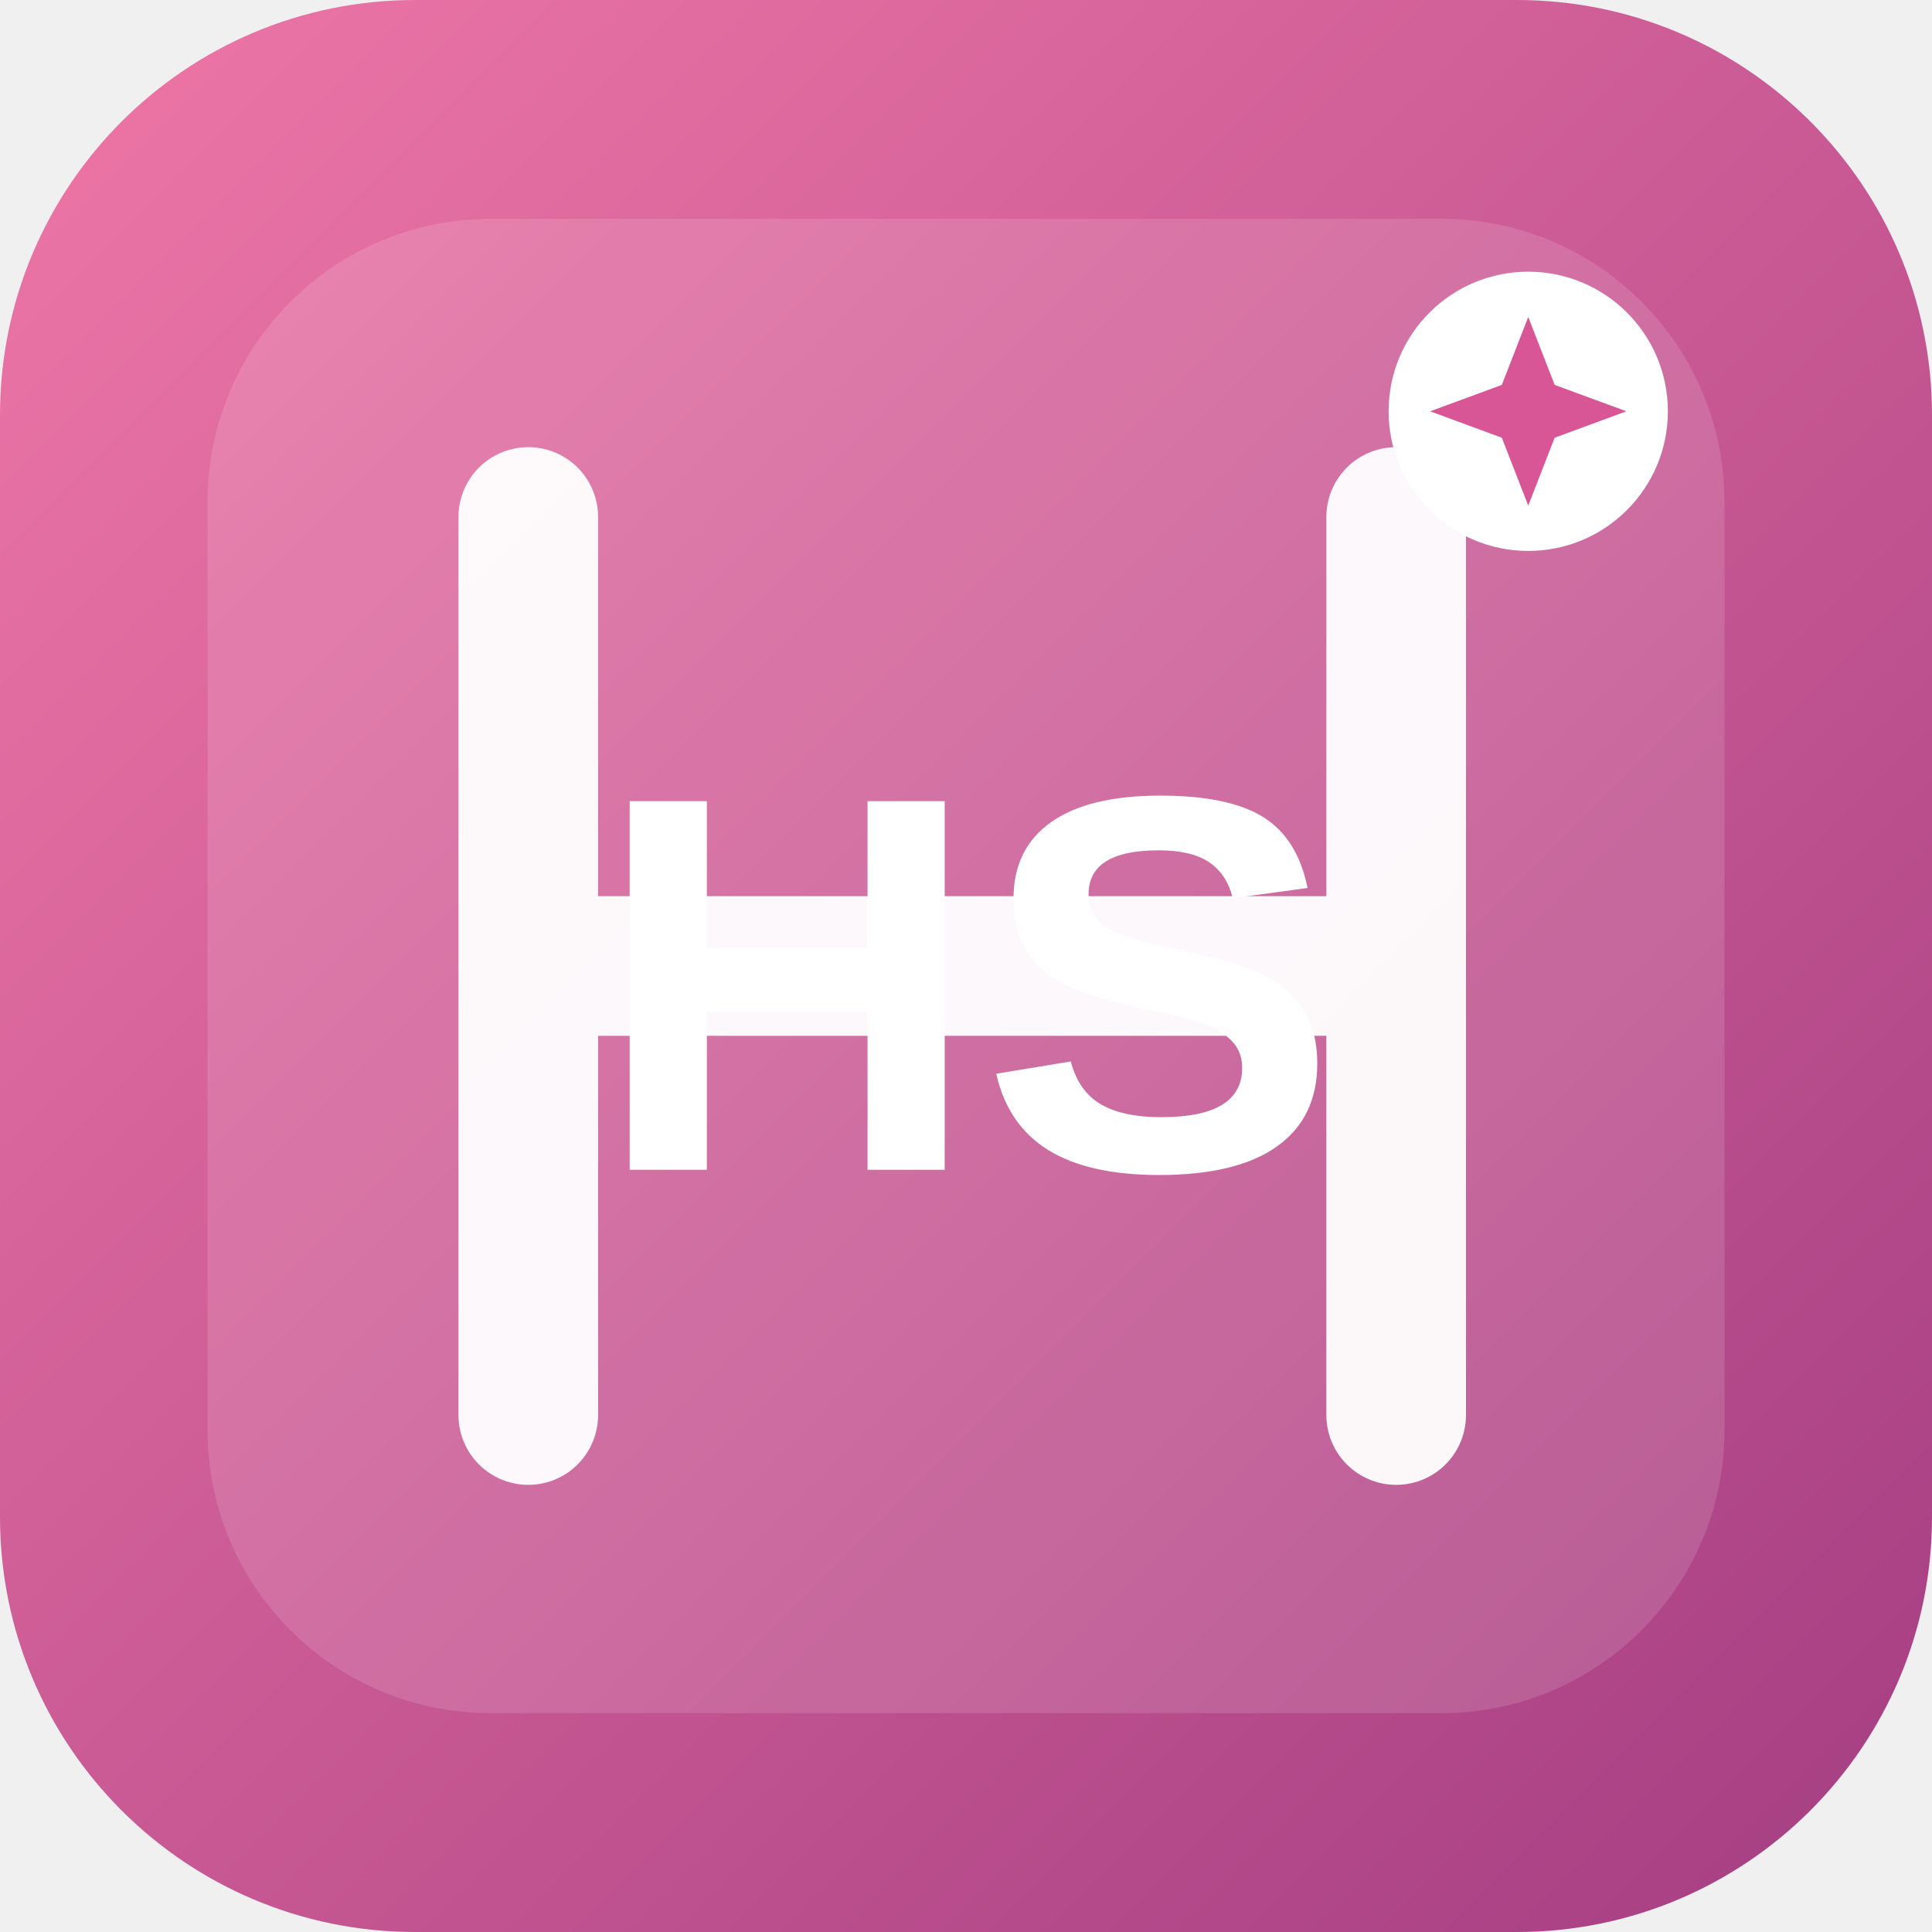
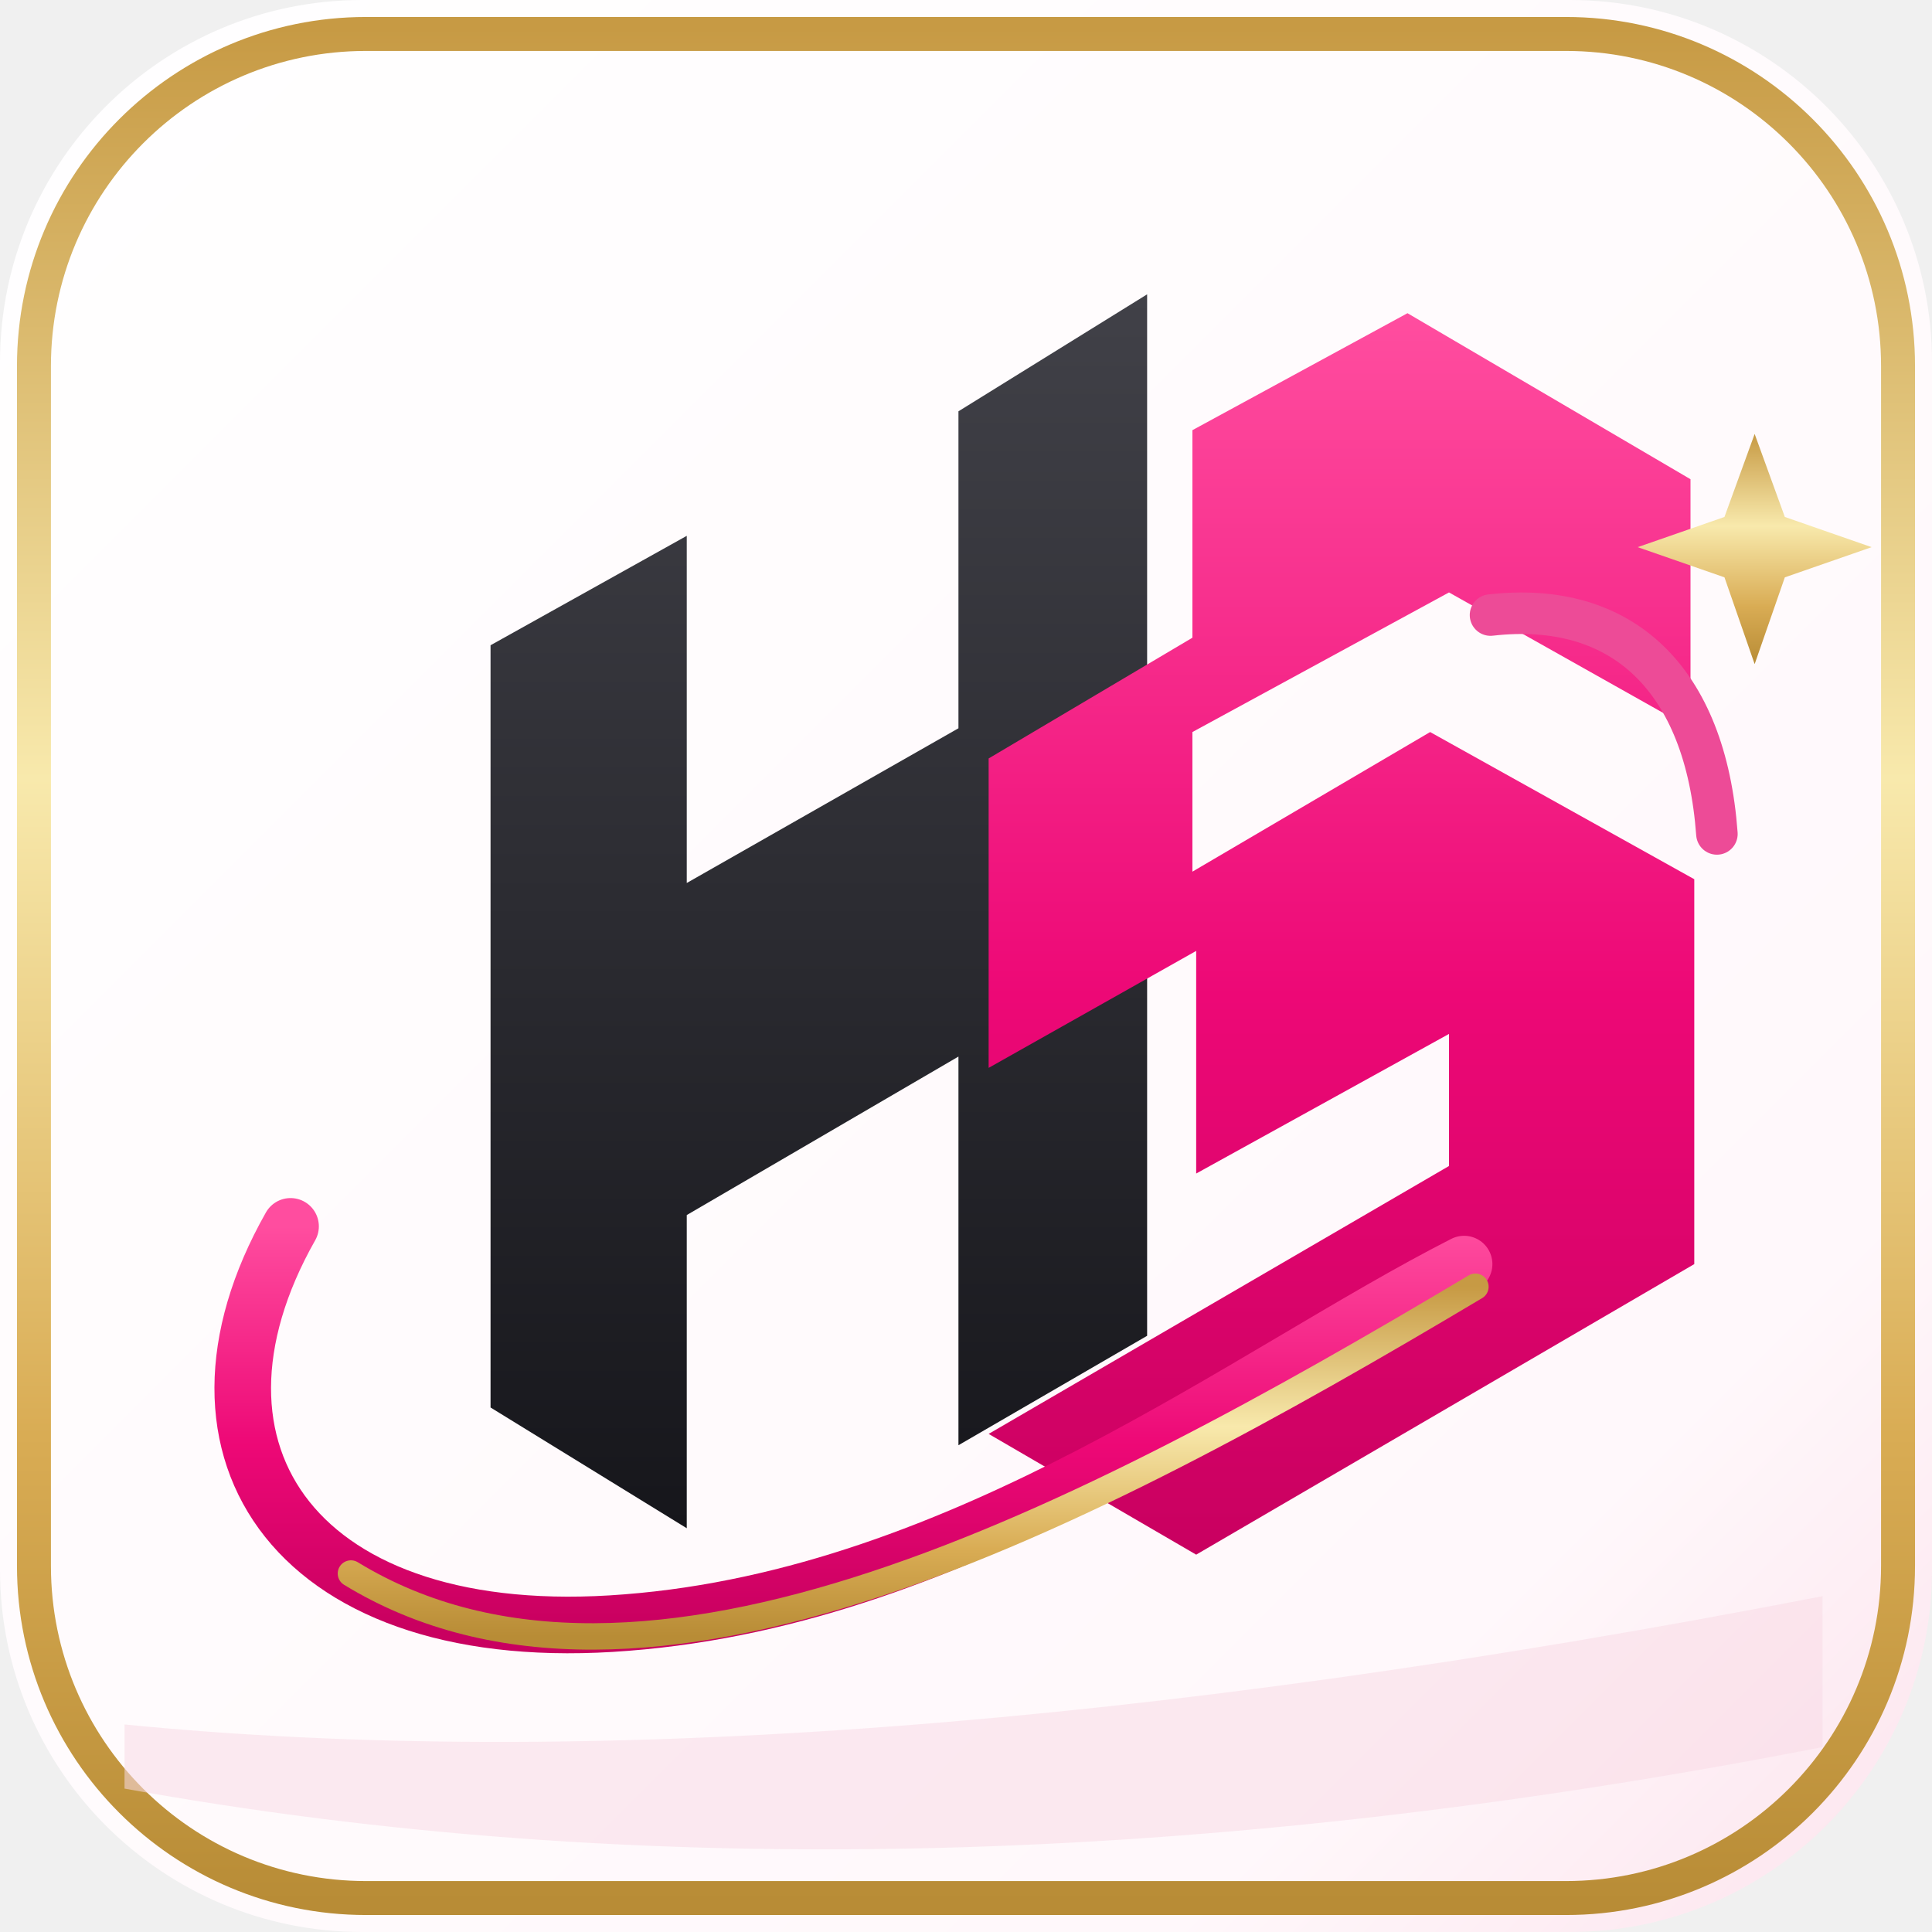
<svg xmlns="http://www.w3.org/2000/svg" viewBox="0 0 512 512">
  <defs>
-     <linearGradient id="g" x2="1" y2="1">
-       <stop stop-color="#ef77a7" />
-       <stop offset="1" stop-color="#a43d82" />
+     <linearGradient id="bg" x2="1" y2="1">
+       <stop stop-color="#fff" />
+       <stop offset=".8" stop-color="#fff8fb" />
+       <stop offset="1" stop-color="#fce2ec" />
+     </linearGradient>
+     <linearGradient id="pink" x2="0" y2="1">
+       <stop stop-color="#ff4d9f" />
+       <stop offset=".55" stop-color="#ed0876" />
+       <stop offset="1" stop-color="#c90060" />
+     </linearGradient>
+     <linearGradient id="gold" x2="0" y2="1">
+       <stop stop-color="#c79a44" />
+       <stop offset=".4" stop-color="#f8e9ac" />
+       <stop offset=".75" stop-color="#d9ac54" />
+       <stop offset="1" stop-color="#b88c36" />
+     </linearGradient>
+     <linearGradient id="black" x2="0" y2="1">
+       <stop stop-color="#414148" />
+       <stop offset="1" stop-color="#16161b" />
    </linearGradient>
  </defs>
-   <rect width="512" height="512" rx="110" fill="url(#g)" />
-   <rect x="55" y="58" width="402" height="396" rx="75" fill="#fff" opacity=".13" />
-   <path d="M140 137v238m0-119h230m0-119v238" stroke="white" stroke-width="37" stroke-linecap="round" opacity=".95" />
-   <text x="256" y="310" font-family="Arial,sans-serif" font-weight="800" font-size="142" fill="white" text-anchor="middle">HS</text>
-   <circle cx="405" cy="109" r="37" fill="#fff" />
-   <path d="m405 84 7 18 19 7-19 7-7 18-7-18-19-7 19-7z" fill="#d85695" />
+   <rect width="512" height="512" rx="96" fill="url(#bg)" />
+   <rect x="9" y="9" width="494" height="494" rx="88" fill="none" stroke="url(#gold)" stroke-width="9" />
+   <path d="M33 457Q215 475 483 423L483 463Q237 511 33 474Z" fill="#f8dbe6" opacity=".55" />
+   <g transform="translate(58 78)">
+     <path d="M72 93 124 64 124 156 196 115 196 31 246 0 246 276 196 305 196 202 124 244 124 327 72 295Z" fill="url(#black)" />
+     <path d="M258 36 315 5 390 49 390 115 326 79 258 116 258 153 321 116 391 155 391 257 259 334 204 302 326 231 326 196 259 233 259 174 204 205 204 123 258 91Z" fill="url(#pink)" />
+     <path d="M19 247C-15 307 21 359 108 352 198 345 273 286 330 257" fill="none" stroke="url(#pink)" stroke-width="15" stroke-linecap="round" />
+     <path d="M35 339C112 386 229 325 333 263" fill="none" stroke="url(#gold)" stroke-width="7" stroke-linecap="round" />
+     <path d="M337 85C372 81 394 102 397 143" fill="none" stroke="#ed4b97" stroke-width="11" stroke-linecap="round" />
+     <path d="M407 37 415 59 438 67 415 75 407 98 399 75 376 67 399 59Z" fill="url(#gold)" />
+   </g>
</svg>
